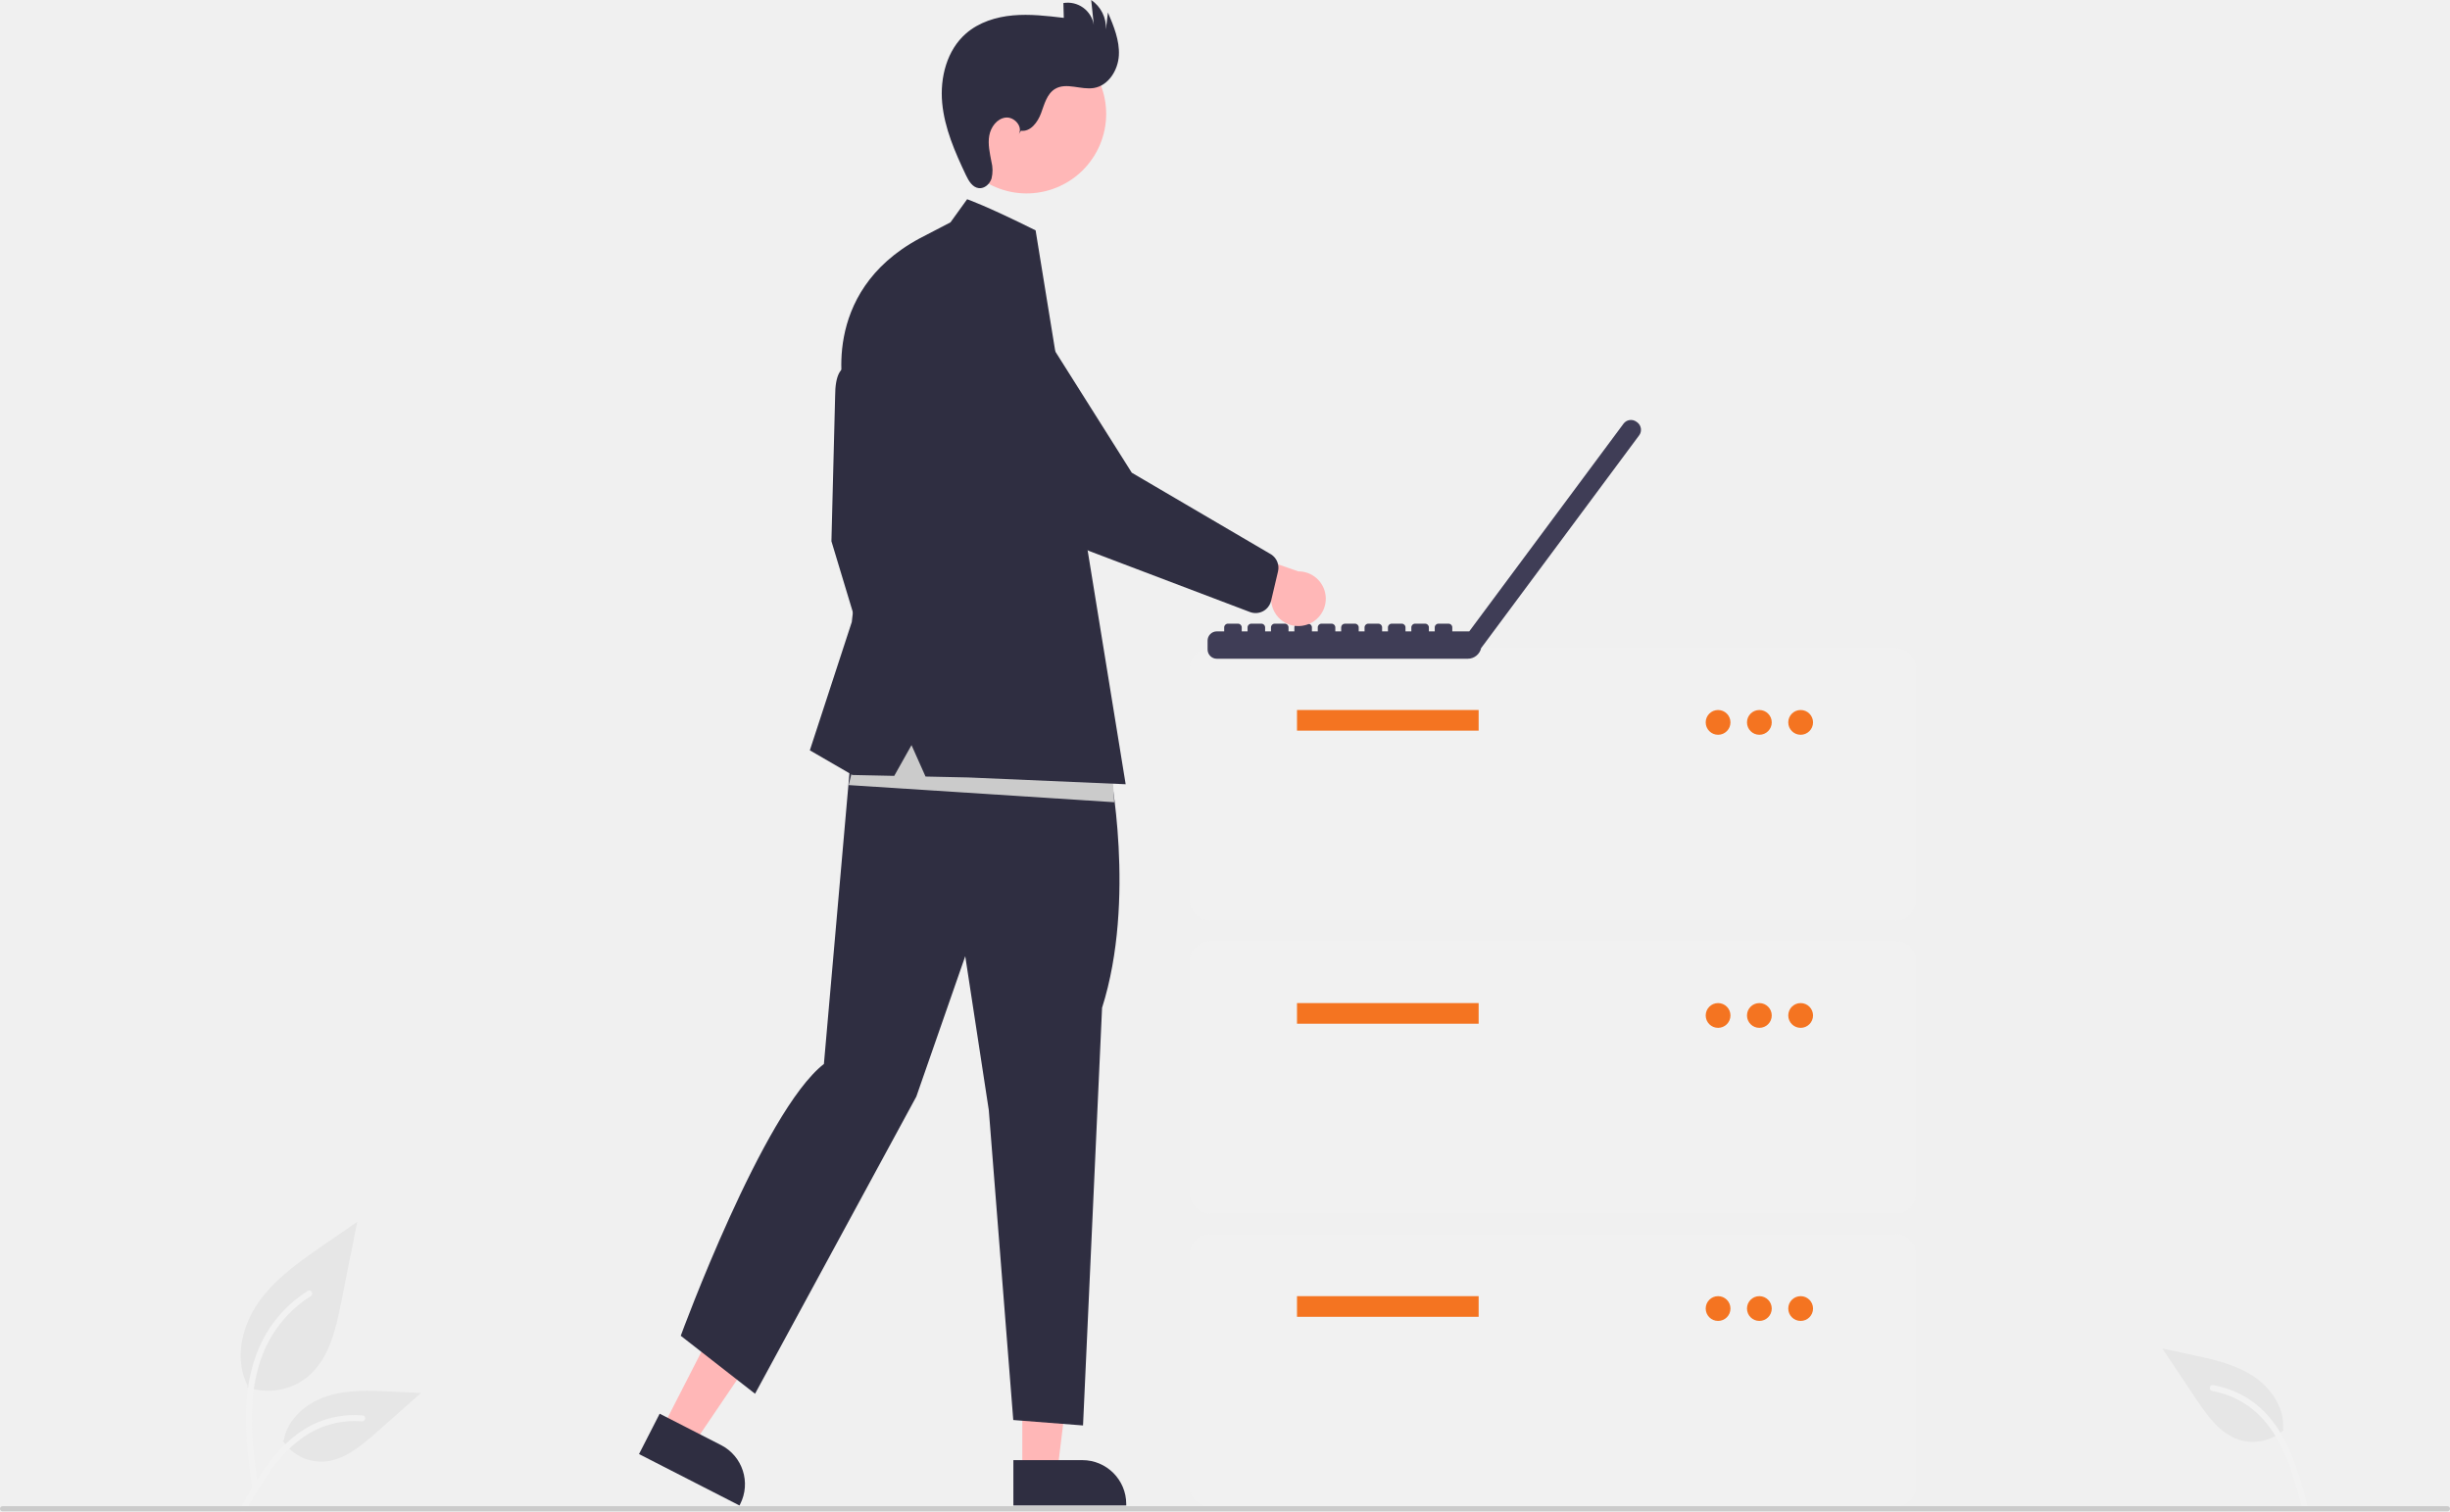
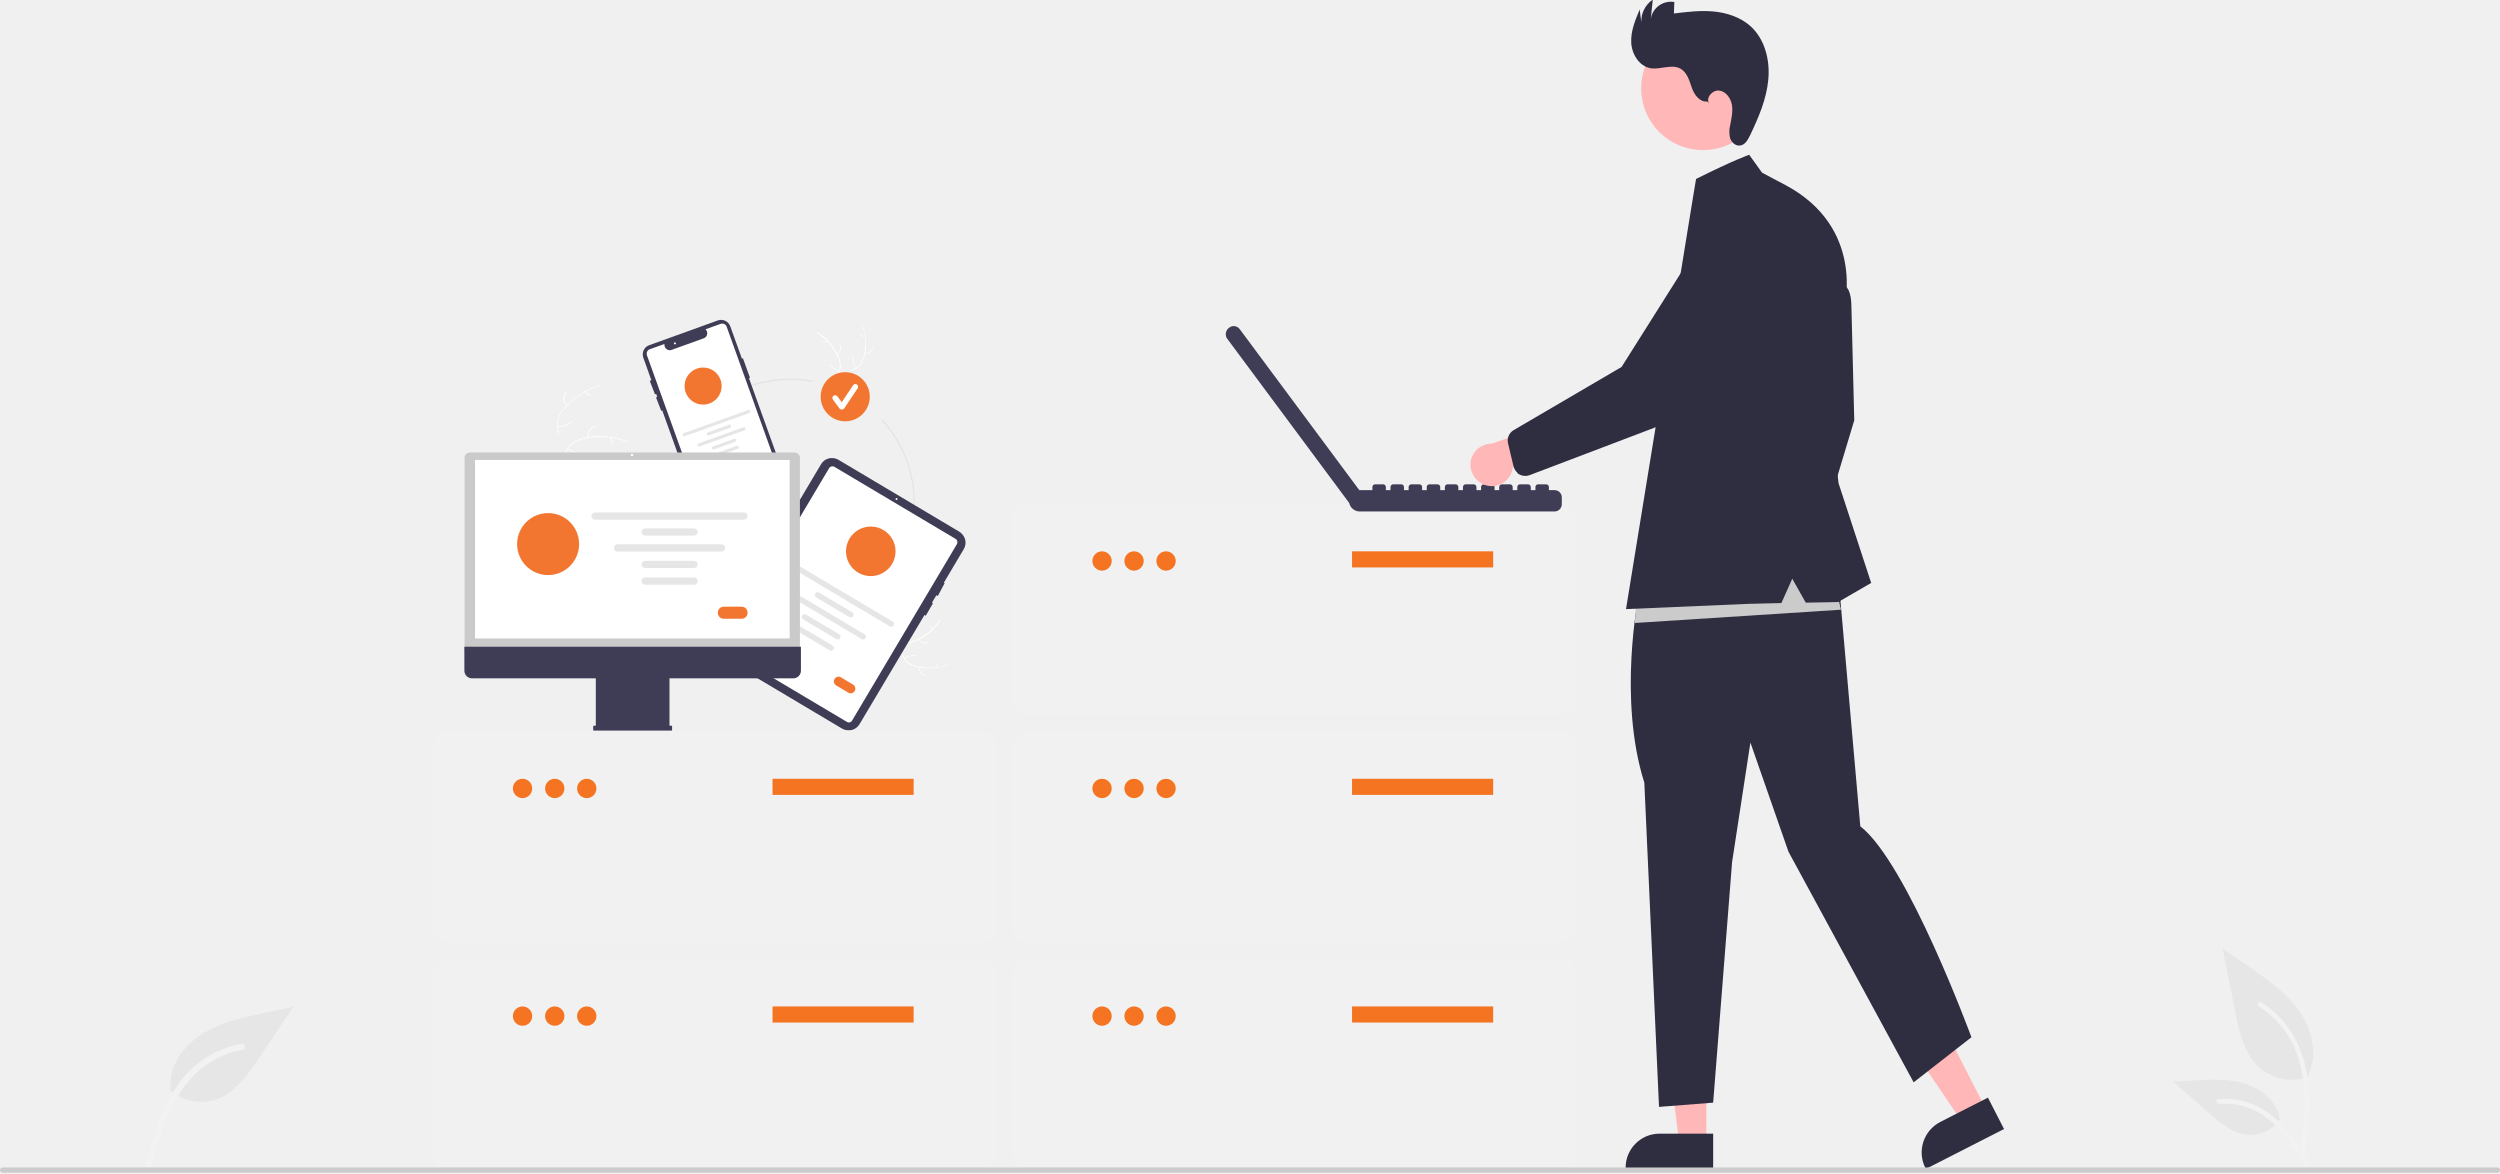
- <svg xmlns="http://www.w3.org/2000/svg" data-name="Layer 1" width="945" height="583.224" viewBox="0 0 945 583.224">
-   <path id="b0cf38c7-358d-48dc-a444-e9782686dfa5-124" data-name="Path 438" d="M222.885,693.524a24.215,24.215,0,0,0,23.383-4.119c8.19-6.874,10.758-18.196,12.847-28.682l6.18-31.017-12.938,8.908c-9.305,6.406-18.818,13.019-25.26,22.298s-9.252,21.947-4.078,31.988" transform="translate(-127.5 -158.3878)" fill="#e6e6e6" />
-   <path id="acbbaa8b-0bc2-4bc9-96d7-93dd88f90f19-125" data-name="Path 439" d="M224.883,733.235c-1.628-11.864-3.304-23.881-2.159-35.872,1.015-10.649,4.264-21.049,10.878-29.579a49.206,49.206,0,0,1,12.625-11.44c1.262-.796,2.424,1.204,1.167,1.997A46.779,46.779,0,0,0,228.89,680.666c-4.029,10.246-4.675,21.416-3.982,32.3.419,6.582,1.311,13.121,2.206,19.653a1.198,1.198,0,0,1-.808,1.423,1.163,1.163,0,0,1-1.423-.808Z" transform="translate(-127.5 -158.3878)" fill="#f2f2f2" />
-   <path id="bed63620-84ae-4c66-a7c8-0d9b30f8c1e7-126" data-name="Path 442" d="M236.604,714.198A17.825,17.825,0,0,0,252.135,722.217c7.864-.373,14.418-5.86,20.317-11.07l17.452-15.409-11.55-.553c-8.306-.398-16.827-.771-24.738,1.793s-15.208,8.726-16.654,16.915" transform="translate(-127.5 -158.3878)" fill="#e6e6e6" />
-   <path id="fc4eb8ca-daad-4589-b224-2c71eec1c546-127" data-name="Path 443" d="M220.28,740.055c7.84-13.871,16.932-29.288,33.181-34.216A37.026,37.026,0,0,1,267.416,704.398c1.482.128,1.112,2.412-.367,2.285a34.398,34.398,0,0,0-22.272,5.892c-6.28,4.275-11.17,10.218-15.308,16.519-2.535,3.861-4.806,7.884-7.076,11.903C221.667,742.281,219.546,741.354,220.28,740.055Z" transform="translate(-127.5 -158.3878)" fill="#f2f2f2" />
-   <path id="ec83fa9a-7bb4-4b90-a90b-e1cec4444963-128" data-name="Path 442" d="M1008.357,710.039a17.825,17.825,0,0,1-17.065,3.783c-7.508-2.371-12.442-9.35-16.813-15.895l-12.934-19.357,11.308,2.417c8.132,1.738,16.465,3.555,23.458,8.056s12.472,12.323,11.778,20.61" transform="translate(-127.5 -158.3878)" fill="#e6e6e6" />
-   <path id="e32935a9-e392-46b4-9a67-68c65f1cc9fa-129" data-name="Path 443" d="M1017.531,739.208c-4.034-15.414-8.885-32.643-23.334-41.559a37.026,37.026,0,0,0-13.124-4.96c-1.465-.255-1.691,2.047-.229,2.302a34.398,34.398,0,0,1,20.026,11.389c4.979,5.738,8.187,12.733,10.578,19.883,1.464,4.38,2.631,8.851,3.799,13.316C1015.62,741.006,1017.908,740.652,1017.531,739.208Z" transform="translate(-127.5 -158.3878)" fill="#f2f2f2" />
-   <path d="M858.659,513.481H594.335a7.971,7.971,0,0,1-7.962-7.962V416.349a7.971,7.971,0,0,1,7.962-7.962H858.659a7.971,7.971,0,0,1,7.962,7.962V505.519A7.971,7.971,0,0,1,858.659,513.481Z" transform="translate(-127.5 -158.3878)" fill="#f1f1f1" />
-   <rect x="500.274" y="273.885" width="70.062" height="7.962" fill="#f47421" />
-   <circle cx="662.69" cy="278.662" r="4.777" fill="#f47421" />
-   <circle cx="678.613" cy="278.662" r="4.777" fill="#f47421" />
-   <circle cx="694.536" cy="278.662" r="4.777" fill="#f47421" />
-   <path d="M858.659,626.535H594.335a7.971,7.971,0,0,1-7.962-7.962V529.404a7.971,7.971,0,0,1,7.962-7.962H858.659a7.971,7.971,0,0,1,7.962,7.962v89.17A7.971,7.971,0,0,1,858.659,626.535Z" transform="translate(-127.5 -158.3878)" fill="#f1f1f1" />
-   <rect x="500.274" y="386.939" width="70.062" height="7.962" fill="#f47421" />
-   <circle cx="662.69" cy="391.716" r="4.777" fill="#f47421" />
-   <circle cx="678.613" cy="391.716" r="4.777" fill="#f47421" />
-   <circle cx="694.536" cy="391.716" r="4.777" fill="#f47421" />
-   <path d="M858.659,739.589H594.335a7.971,7.971,0,0,1-7.962-7.962V642.458a7.971,7.971,0,0,1,7.962-7.962H858.659a7.971,7.971,0,0,1,7.962,7.962v89.17A7.971,7.971,0,0,1,858.659,739.589Z" transform="translate(-127.5 -158.3878)" fill="#f1f1f1" />
-   <rect x="500.274" y="499.993" width="70.062" height="7.962" fill="#f47421" />
-   <circle cx="662.69" cy="504.77" r="4.777" fill="#f47421" />
-   <circle cx="678.613" cy="504.77" r="4.777" fill="#f47421" />
-   <circle cx="694.536" cy="504.77" r="4.777" fill="#f47421" />
-   <path d="M759.012,321.315l-.292-.216-.007-.005a3.576,3.576,0,0,0-5.003.739L694.213,401.938h-6.546v-1.538a1.431,1.431,0,0,0-1.431-1.431h-3.905a1.431,1.431,0,0,0-1.431,1.431v1.538h-2.26v-1.538a1.431,1.431,0,0,0-1.431-1.431h-3.905a1.431,1.431,0,0,0-1.431,1.431v1.538h-2.253v-1.538a1.431,1.431,0,0,0-1.431-1.431h-3.905a1.431,1.431,0,0,0-1.431,1.431v1.538h-2.26v-1.538a1.431,1.431,0,0,0-1.431-1.431H655.259a1.431,1.431,0,0,0-1.431,1.431v1.538h-2.253v-1.538a1.431,1.431,0,0,0-1.431-1.431h-3.905a1.43,1.43,0,0,0-1.431,1.431v1.538H642.549v-1.538a1.431,1.431,0,0,0-1.431-1.431H637.213a1.431,1.431,0,0,0-1.431,1.431v1.538h-2.26v-1.538a1.431,1.431,0,0,0-1.431-1.431h-3.905a1.431,1.431,0,0,0-1.431,1.431v1.538h-2.253v-1.538a1.431,1.431,0,0,0-1.431-1.431h-3.905a1.431,1.431,0,0,0-1.431,1.431v1.538h-2.26v-1.538a1.431,1.431,0,0,0-1.431-1.431h-3.905a1.431,1.431,0,0,0-1.431,1.431v1.538h-2.253v-1.538a1.431,1.431,0,0,0-1.431-1.431h-3.905a1.431,1.431,0,0,0-1.431,1.431v1.538H596.858a3.576,3.576,0,0,0-3.576,3.576V408.926a3.576,3.576,0,0,0,3.576,3.576h96.762a5.329,5.329,0,0,0,5.218-4.247l.037.028L759.745,326.325l.006-.007A3.577,3.577,0,0,0,759.012,321.315Z" transform="translate(-127.5 -158.3878)" fill="#3f3d56" />
-   <polygon points="255.504 550.825 267.523 556.976 296.966 513.544 279.228 504.466 255.504 550.825" fill="#ffb7b7" />
-   <path d="M381.946,703.72l23.67,12.113.001 0a16.946,16.946,0,0,1,7.364,22.804l-.251.49-38.754-19.833Z" transform="translate(-127.5 -158.3878)" fill="#2f2e41" />
-   <polygon points="394.317 567.652 407.819 567.652 414.242 515.575 394.315 515.575 394.317 567.652" fill="#ffb7b7" />
-   <path d="M518.373,721.632l26.589-.001h.001a16.946,16.946,0,0,1,16.945,16.944v.551l-43.534.002Z" transform="translate(-127.5 -158.3878)" fill="#2f2e41" />
-   <path d="M458.663,301.261s-9.041-6.927-9.041,9.993l-1.428,55.913,15.941,52.82,9.279-17.131-3.807-37.117Z" transform="translate(-127.5 -158.3878)" fill="#2f2e41" />
-   <path d="M555.377,454.192s10.484,51.058-2.796,92.96l-7.339,161.107-26.909-2.097-9.436-119.52-9.086-59.41-18.872,54.168L418.733,696.027l-28.657-22.366s31.756-86.649,55.217-104.842l11.766-134.011Z" transform="translate(-127.5 -158.3878)" fill="#2f2e41" />
-   <circle cx="523.48" cy="202.314" r="30.683" transform="translate(-32.63308 406.2144) rotate(-61.33685)" fill="#ffb7b7" />
-   <path d="M521.309,208.822c3.678.479,6.453-3.285,7.739-6.763s2.267-7.529,5.465-9.408c4.369-2.567,9.959.52,14.955-.327,5.642-.957,9.311-6.936,9.598-12.651s-1.987-11.212-4.219-16.482l-.779,6.549a12.987,12.987,0,0,0-5.675-11.352l1.004,9.609A10.199,10.199,0,0,0,537.664,159.558l.158,5.726c-6.517-.775-13.09-1.551-19.626-.961s-13.118,2.658-18.071,6.963c-7.41,6.439-10.116,17.041-9.208,26.815s4.943,18.957,9.149,27.827c1.058,2.232,2.521,4.75,4.975,5.034,2.204.255,4.222-1.587,4.907-3.698a13.404,13.404,0,0,0-.059-6.585c-.62-3.295-1.402-6.662-.819-9.963s2.958-6.564,6.286-6.968,6.733,3.399,5.133,6.345Z" transform="translate(-127.5 -158.3878)" fill="#2f2e41" />
-   <polygon points="429.776 309.458 327.357 302.85 335.066 270.913 428.674 291.838 429.776 309.458" fill="#cbcbcb" />
-   <path d="M494.114,244.158l6.424-8.919s7.18,2.44,26.41,12.012l1.359,8.356L561.685,460.909,501.014,458.292l-16.522-.352-5.407-12.12-6.667,11.863-16.134-.343-16.417-9.517,16.179-49.489,5.234-45.206-8.089-42.589s-10.179-39.108,29.027-60.195Z" transform="translate(-127.5 -158.3878)" fill="#2f2e41" />
-   <path d="M630.863,399.573a10.486,10.486,0,0,1-13.041-9.406L581.827,380.526l14.48-12.857,31.962,11.127a10.543,10.543,0,0,1,2.595,20.777Z" transform="translate(-127.5 -158.3878)" fill="#ffb7b7" />
-   <path d="M614.741,394.13a6.142,6.142,0,0,1-4.987.396l-59.213-22.474a63.227,63.227,0,0,1-34.032-28.684l-24.693-44.049a19.765,19.765,0,1,1,29.491-26.323L564.047,340.737l53.787,31.534a6.155,6.155,0,0,1,2.617,6.546l-2.675,11.334a6.143,6.143,0,0,1-1.866,3.15A6.074,6.074,0,0,1,614.741,394.13Z" transform="translate(-127.5 -158.3878)" fill="#2f2e41" />
-   <path d="M1071.5,741.388h-943a1,1,0,0,1,0-2h943a1,1,0,0,1,0,2Z" transform="translate(-127.5 -158.3878)" fill="#cbcbcb" />
+ <svg xmlns="http://www.w3.org/2000/svg" version="1.1" id="Layer_1" x="0px" y="0px" viewBox="0 0 1242 583.2" style="enable-background:new 0 0 1242 583.2;" xml:space="preserve">
+   <style type="text/css">
+ 	.st0{fill:#F1F1F1;}
+ 	.st1{fill:#E6E6E6;}
+ 	.st2{fill:#F2F2F2;}
+ 	.st3{fill:#F47421;}
+ 	.st4{fill:#3F3D56;}
+ 	.st5{fill:#FFB7B7;}
+ 	.st6{fill:#2F2E41;}
+ 	.st7{fill:#CBCBCB;}
+ 	.st8{fill:#F0F0F0;}
+ 	.st9{fill:#FFFFFF;}
+ 	.st10{fill:#E4E4E4;}
+ 	.st11{fill:#F37630;}
+ 	.st12{fill:#CACACA;}
+ </style>
+   <path class="st0" d="M223,581.2h264.3c4.4,0,8-3.6,8-8v-89.2c0-4.4-3.6-8-8-8H223c-4.4,0-8,3.6-8,8v89.2  C215.1,577.6,218.6,581.2,223,581.2z" />
+   <path id="b0cf38c7-358d-48dc-a444-e9782686dfa5-124" class="st1" d="M1146.6,535.1c-8,2.8-16.8,1.2-23.4-4.1  c-8.2-6.9-10.8-18.2-12.8-28.7l-6.2-31l12.9,8.9c9.3,6.4,18.8,13,25.3,22.3c6.4,9.3,9.3,21.9,4.1,32" />
+   <path id="acbbaa8b-0bc2-4bc9-96d7-93dd88f90f19-125" class="st2" d="M1144.6,574.8c1.6-11.9,3.3-23.9,2.2-35.9  c-1-10.6-4.3-21-10.9-29.6c-3.5-4.5-7.8-8.4-12.6-11.4c-1.3-0.8-2.4,1.2-1.2,2c8.4,5.3,14.9,13.1,18.5,22.3c4,10.2,4.7,21.4,4,32.3  c-0.4,6.6-1.3,13.1-2.2,19.7c-0.1,0.6,0.2,1.2,0.8,1.4C1143.8,575.8,1144.4,575.5,1144.6,574.8L1144.6,574.8z" />
+   <path id="bed63620-84ae-4c66-a7c8-0d9b30f8c1e7-126" class="st1" d="M1132.9,555.8c-3.4,5.2-9.3,8.2-15.5,8  c-7.9-0.4-14.4-5.9-20.3-11.1l-17.5-15.4l11.5-0.6c8.3-0.4,16.8-0.8,24.7,1.8c7.9,2.6,15.2,8.7,16.7,16.9" />
+   <path id="fc4eb8ca-daad-4589-b224-2c71eec1c546-127" class="st2" d="M1149.2,581.7c-7.8-13.9-16.9-29.3-33.2-34.2  c-4.5-1.4-9.3-1.9-14-1.4c-1.5,0.1-1.1,2.4,0.4,2.3c7.9-0.7,15.7,1.4,22.3,5.9c6.3,4.3,11.2,10.2,15.3,16.5  c2.5,3.9,4.8,7.9,7.1,11.9C1147.8,583.9,1150,583,1149.2,581.7z" />
+   <path id="ec83fa9a-7bb4-4b90-a90b-e1cec4444963-128" class="st1" d="M84.3,541.4c6.1,5.5,14.6,7.3,22.4,5  c9.9-3.1,16.4-12.3,22.1-20.9l17-25.4l-14.9,3.2c-10.7,2.3-21.6,4.7-30.8,10.6S83.7,530,84.7,540.8" />
+   <path id="e32935a9-e392-46b4-9a67-68c65f1cc9fa-129" class="st2" d="M72.2,579.7c5.3-20.3,11.7-42.9,30.7-54.6  c5.3-3.3,11.1-5.5,17.2-6.5c1.9-0.3,2.2,2.7,0.3,3c-10.2,1.8-19.5,7.1-26.3,15c-6.5,7.5-10.8,16.7-13.9,26.1  c-1.9,5.8-3.5,11.6-5,17.5C74.8,582.1,71.7,581.6,72.2,579.7z" />
+   <path class="st0" d="M510.8,355.1h264.3c4.4,0,8-3.6,8-8V258c0-4.4-3.6-8-8-8H510.8c-4.4,0-8,3.6-8,8v89.2  C502.9,351.5,506.4,355.1,510.8,355.1z" />
+   <rect x="671.7" y="273.9" class="st3" width="70.1" height="8" />
+   <circle class="st3" cx="579.3" cy="278.7" r="4.8" />
+   <circle class="st3" cx="563.4" cy="278.7" r="4.8" />
+   <circle class="st3" cx="547.5" cy="278.7" r="4.8" />
+   <path class="st0" d="M510.8,468.1h264.3c4.4,0,8-3.6,8-8V371c0-4.4-3.6-8-8-8H510.8c-4.4,0-8,3.6-8,8v89.2  C502.9,464.6,506.4,468.1,510.8,468.1z" />
+   <rect x="671.7" y="386.9" class="st3" width="70.1" height="8" />
+   <circle class="st3" cx="579.3" cy="391.7" r="4.8" />
+   <circle class="st3" cx="563.4" cy="391.7" r="4.8" />
+   <circle class="st3" cx="547.5" cy="391.7" r="4.8" />
+   <path class="st0" d="M510.8,581.2h264.3c4.4,0,8-3.6,8-8v-89.2c0-4.4-3.6-8-8-8H510.8c-4.4,0-8,3.6-8,8v89.2  C502.9,577.6,506.4,581.2,510.8,581.2z" />
+   <rect x="671.7" y="500" class="st3" width="70.1" height="8" />
+   <circle class="st3" cx="579.3" cy="504.8" r="4.8" />
+   <circle class="st3" cx="563.4" cy="504.8" r="4.8" />
+   <circle class="st3" cx="547.5" cy="504.8" r="4.8" />
+   <path class="st4" d="M610.5,162.9l0.3-0.2l0,0c1.6-1.2,3.8-0.8,5,0.7v0l59.5,80.1h6.5V242c0-0.8,0.6-1.4,1.4-1.4h3.9  c0.8,0,1.4,0.6,1.4,1.4v1.5h2.3V242c0-0.8,0.6-1.4,1.4-1.4h3.9c0.8,0,1.4,0.6,1.4,1.4v1.5h2.3V242c0-0.8,0.6-1.4,1.4-1.4h3.9  c0.8,0,1.4,0.6,1.4,1.4v1.5h2.3V242c0-0.8,0.6-1.4,1.4-1.4h3.9c0.8,0,1.4,0.6,1.4,1.4v1.5h2.3V242c0-0.8,0.6-1.4,1.4-1.4h3.9  c0.8,0,1.4,0.6,1.4,1.4c0,0,0,0,0,0v1.5h2.3V242c0-0.8,0.6-1.4,1.4-1.4h3.9c0.8,0,1.4,0.6,1.4,1.4v1.5h2.3V242  c0-0.8,0.6-1.4,1.4-1.4h3.9c0.8,0,1.4,0.6,1.4,1.4v1.5h2.3V242c0-0.8,0.6-1.4,1.4-1.4h3.9c0.8,0,1.4,0.6,1.4,1.4v1.5h2.3V242  c0-0.8,0.6-1.4,1.4-1.4h3.9c0.8,0,1.4,0.6,1.4,1.4v1.5h2.3V242c0-0.8,0.6-1.4,1.4-1.4h3.9c0.8,0,1.4,0.6,1.4,1.4v1.5h2.8  c2,0,3.6,1.6,3.6,3.6c0,0,0,0,0,0v3.4c0,2-1.6,3.6-3.6,3.6c0,0,0,0,0,0h-96.8c-2.5,0-4.7-1.8-5.2-4.2l0,0l-60.9-82l0,0  C608.6,166.3,608.9,164.1,610.5,162.9z" />
+   <polygon class="st5" points="986.5,550.8 974.5,557 945,513.5 962.8,504.5 " />
+   <path class="st6" d="M987.6,545.3l-23.7,12.1l0,0c-8.3,4.3-11.6,14.5-7.4,22.8l0.3,0.5l38.8-19.8L987.6,545.3z" />
+   <polygon class="st5" points="847.7,567.7 834.2,567.7 827.8,515.6 847.7,515.6 " />
+   <path class="st6" d="M851.1,563.2l-26.6,0h0c-9.4,0-16.9,7.6-16.9,16.9v0.6l43.5,0L851.1,563.2z" />
+   <path class="st6" d="M910.8,142.9c0,0,9-6.9,9,10l1.4,55.9l-15.9,52.8l-9.3-17.1l3.8-37.1L910.8,142.9z" />
+   <path class="st6" d="M814.1,295.8c0,0-10.5,51.1,2.8,93l7.3,161.1l26.9-2.1l9.4-119.5l9.1-59.4l18.9,54.2l62.2,114.6l28.7-22.4  c0,0-31.8-86.6-55.2-104.8l-11.8-134L814.1,295.8z" />
+   <ellipse transform="matrix(0.8775 -0.4797 0.4797 0.8775 82.6062 411.1842)" class="st5" cx="846" cy="43.9" rx="30.7" ry="30.7" />
+   <path class="st6" d="M848.2,50.4c-3.7,0.5-6.5-3.3-7.7-6.8s-2.3-7.5-5.5-9.4c-4.4-2.6-10,0.5-15-0.3c-5.6-1-9.3-6.9-9.6-12.7  s2-11.2,4.2-16.5l0.8,6.5c-0.2-4.5,1.9-8.8,5.7-11.4l-1,9.6c0.9-5.6,6.1-9.3,11.7-8.4c0,0,0,0,0,0l-0.2,5.7c6.5-0.8,13.1-1.6,19.6-1  s13.1,2.7,18.1,7c7.4,6.4,10.1,17,9.2,26.8s-4.9,19-9.1,27.8c-1.1,2.2-2.5,4.8-5,5c-2.2,0.3-4.2-1.6-4.9-3.7  c-0.5-2.2-0.5-4.4,0.1-6.6c0.6-3.3,1.4-6.7,0.8-10c-0.6-3.3-3-6.6-6.3-7s-6.7,3.4-5.1,6.3L848.2,50.4z" />
+   <polygon class="st7" points="812.2,309.5 914.6,302.9 906.9,270.9 813.3,291.8 " />
+   <path class="st6" d="M875.4,85.8l-6.4-8.9c0,0-7.2,2.4-26.4,12l-1.4,8.4l-33.4,205.3l60.7-2.6l16.5-0.4l5.4-12.1l6.7,11.9l16.1-0.3  l16.4-9.5l-16.2-49.5l-5.2-45.2l8.1-42.6c0,0,10.2-39.1-29-60.2L875.4,85.8z" />
+   <path class="st5" d="M738.6,241.2c5.6,1.4,11.3-2,12.7-7.6c0.2-0.6,0.3-1.2,0.3-1.8l36-9.6l-14.5-12.9l-32,11.1  c-5.8,0-10.6,4.7-10.6,10.5C730.6,235.8,733.9,240,738.6,241.2L738.6,241.2z" />
+   <path class="st6" d="M754.8,235.7c1.5,0.8,3.3,1,5,0.4l59.2-22.5c14.4-5.1,26.5-15.3,34-28.7l24.7-44c7.3-8.1,6.6-20.6-1.5-27.9  s-20.6-6.6-27.9,1.5c0,0,0,0,0,0.1l-42.7,67.7l-53.8,31.5c-2.2,1.4-3.2,4-2.6,6.5l2.7,11.3c0.3,1.2,0.9,2.3,1.9,3.2  C753.9,235.2,754.3,235.5,754.8,235.7z" />
+   <path class="st7" d="M1.3,582.6h1239.4c0.7,0,1.3-0.6,1.3-1.3s-0.6-1.3-1.3-1.3H1.3c-0.7,0-1.3,0.6-1.3,1.3S0.6,582.6,1.3,582.6z" />
+   <g>
+     <path class="st8" d="M433.3,179.4c1.6-6.5,0.1-14.1-5.1-18.3c-0.1,7.3-2.8,14.3-7.5,19.7c-1.8,2.1-4.1,4.3-4.2,7.1   c-0.1,1.7,0.8,3.4,2,4.7c1.2,1.3,2.7,2.3,4.1,3.2l0.2,0.4C427.5,191.5,431.7,185.9,433.3,179.4z" />
+     <path class="st9" d="M428.2,161.2c2,5.2,2.3,10.8,0.8,16.2c-0.3,1.2-0.8,2.3-1.4,3.3c-0.6,1-1.5,1.7-2.6,2.2c-1,0.5-2,0.9-2.8,1.6   c-0.8,0.8-1.3,1.8-1.3,3c0,1.4,0.4,2.7,0.9,4c0.6,1.4,1.2,2.9,1,4.5c0,0.2,0.3,0.2,0.3,0c0.2-2.7-1.6-5-1.9-7.6   c-0.1-1.2,0.1-2.5,1-3.4c0.8-0.8,1.9-1.2,2.9-1.7c1-0.5,1.9-1.2,2.6-2.1c0.7-1,1.2-2.1,1.5-3.2c0.8-2.6,1.1-5.2,1-7.9   c-0.1-3.1-0.7-6.1-1.8-8.9C428.4,160.9,428.1,161,428.2,161.2L428.2,161.2z" />
+     <path class="st9" d="M429.6,175.7c1.9,0.2,3.7-0.9,4.3-2.8c0.1-0.2-0.2-0.3-0.3-0.1c-0.5,1.7-2.2,2.8-4,2.6   C429.4,175.4,429.4,175.7,429.6,175.7L429.6,175.7z" />
+     <path class="st9" d="M425.6,182.7c-1.2-1.5-1.8-3.4-1.6-5.3c0-0.2-0.3-0.2-0.3,0c-0.2,2,0.5,4,1.7,5.5   C425.5,183.1,425.7,182.9,425.6,182.7z" />
+     <path class="st9" d="M429.7,167.1c-0.7,0.1-1.5-0.3-1.9-0.9c-0.1-0.2-0.3,0-0.2,0.2c0.5,0.7,1.3,1,2.1,1c0.1,0,0.1-0.1,0.2-0.1   C429.9,167.2,429.8,167.1,429.7,167.1L429.7,167.1z" />
+     <path class="st8" d="M406,165.3c0.1,0.1,0.1,0.2,0.2,0.3c0.9,1.3,1.8,2.7,2.5,4.1c0.1,0.1,0.1,0.2,0.2,0.3c1.7,3.5,2.7,7.2,3,11   c0.1,1.5,0.1,3.1,0,4.6c-0.2,2.1-0.5,4.4,0.1,6.3c0.1,0.2,0.1,0.4,0.2,0.6l10.2,3.9c0,0,0.1,0,0.1,0l0.4,0.2c0-0.1,0-0.2,0-0.2   c0,0,0-0.1,0-0.1c0,0,0-0.1,0-0.1c0,0,0,0,0,0c0,0,0-0.1,0-0.1c0.1-0.5,0.1-0.9,0.2-1.4c0,0,0,0,0,0c0.4-3.5,0.4-7,0-10.5   c0-0.1,0-0.2,0-0.3c-0.2-1.6-0.6-3.1-1-4.6c-0.3-0.8-0.6-1.6-0.9-2.4c-0.9-2-2.1-3.9-3.5-5.6c-2.9-3.3-6.9-5.7-11.2-6   C406.3,165.3,406.1,165.3,406,165.3z" />
+     <path class="st9" d="M406,165.5c4.7,2.9,8.3,7.3,10.4,12.4c0.5,1.1,0.8,2.3,0.9,3.4c0.1,1.2-0.2,2.3-0.7,3.3c-0.5,1-1.1,1.9-1.3,3   c-0.2,1.1,0,2.3,0.7,3.2c0.8,1.1,2,1.9,3.2,2.6c1.3,0.8,2.7,1.6,3.5,2.9c0.1,0.2,0.3,0,0.2-0.2c-1.5-2.3-4.3-3-6.1-4.9   c-0.8-0.9-1.4-2.1-1.2-3.3c0.2-1.1,0.8-2.1,1.3-3.1c0.5-1,0.8-2.1,0.8-3.2c0-1.2-0.3-2.4-0.7-3.5c-0.9-2.5-2.3-4.8-3.9-6.9   c-1.9-2.4-4.2-4.4-6.8-6.1C406,165.1,405.8,165.4,406,165.5L406,165.5z" />
+     <path class="st9" d="M415.8,176.2c1.7-1,2.4-3,1.7-4.8c-0.1-0.2-0.3-0.1-0.3,0.1c0.6,1.7-0.1,3.6-1.6,4.5   C415.5,176,415.7,176.3,415.8,176.2z" />
+     <path class="st9" d="M416.9,184.2c-1.9-0.5-3.5-1.7-4.5-3.3c-0.1-0.2-0.3,0-0.2,0.2c1.1,1.7,2.7,2.9,4.7,3.4   C417,184.5,417,184.2,416.9,184.2z" />
+     <path class="st9" d="M410.8,169.2c-0.6,0.5-1.3,0.7-2.1,0.5c-0.2,0-0.2,0.2-0.1,0.3c0.8,0.2,1.7,0,2.3-0.5c0.1,0,0.1-0.1,0-0.2   C411,169.2,410.9,169.2,410.8,169.2L410.8,169.2z" />
+     <path class="st10" d="M392.6,311.9c-34.1,0-61.9-27.8-61.9-61.9s27.8-61.9,61.9-61.9c3.6,0,7.2,0.3,10.8,0.9c0.2,0,0.3,0.2,0.3,0.4   s-0.2,0.3-0.4,0.3c0,0,0,0,0,0c-3.5-0.6-7.1-0.9-10.6-0.9c-33.8,0-61.2,27.5-61.2,61.2s27.5,61.2,61.2,61.2s61.2-27.5,61.2-61.2   c0-15.3-5.7-30-16-41.2c-0.1-0.1-0.1-0.4,0-0.5c0.1-0.1,0.4-0.1,0.5,0c10.4,11.4,16.2,26.3,16.1,41.7   C454.5,284.1,426.7,311.9,392.6,311.9z" />
+     <circle class="st11" cx="419.9" cy="197.1" r="12.2" />
+     <path class="st9" d="M418.2,203.5c-0.4,0-0.8-0.2-1.1-0.5l-3.3-4.5c-0.5-0.6-0.3-1.5,0.3-1.9s1.5-0.3,1.9,0.3l2.2,2.9l5.6-8.4   c0.4-0.6,1.3-0.8,1.9-0.4c0.6,0.4,0.8,1.3,0.4,1.9l-6.7,10C419.1,203.2,418.7,203.5,418.2,203.5   C418.2,203.5,418.2,203.5,418.2,203.5z" />
+     <path class="st4" d="M391,240.4l-18.9-52.5l0.5-0.2l-3.5-9.7l-0.5,0.2l-5.8-16.1c-0.9-2.5-3.7-3.8-6.2-2.9c0,0,0,0,0,0l-34.1,12.3   c-2.5,0.9-3.8,3.7-2.9,6.2c0,0,0,0,0,0l4,11.2l-0.8,0.3l2.6,6.7l0.6-0.2l0.5,1.5l-0.6,0.2l2.6,6.7l0.5-0.2l18.7,52.1   c0.9,2.5,3.7,3.8,6.2,2.9c0,0,0,0,0,0l34.1-12.3C390.6,245.7,391.9,242.9,391,240.4z" />
+     <path class="st9" d="M352.1,257.2c-1,0-1.9-0.6-2.2-1.5l-28.5-79.2c-0.4-1.2,0.2-2.6,1.4-3l7.3-2.6l0,0.3c-0.1,1.5,1.1,2.7,2.6,2.8   c0.3,0,0.7,0,1-0.2l16.1-5.8c0.8-0.4,1.4-1.1,1.5-1.9c0.2-0.8-0.1-1.7-0.6-2.3l-0.2-0.2l7.5-2.7c1.2-0.4,2.6,0.2,3,1.4l27.1,75.5   c1.2,3.2-0.5,6.8-3.7,7.9L352.9,257C352.6,257.1,352.4,257.2,352.1,257.2z" />
+     <circle class="st11" cx="349.3" cy="191.8" r="9.2" />
+     <path class="st1" d="M372.2,205.2l-32,11.5c-0.4,0.2-0.9-0.1-1-0.5c-0.2-0.4,0.1-0.9,0.5-1c0,0,0,0,0,0l32-11.5   c0.4-0.2,0.9,0.1,1,0.5C372.8,204.6,372.6,205.1,372.2,205.2z" />
+     <path class="st1" d="M362.7,212.5l-10.5,3.8c-0.4,0.2-0.9-0.1-1-0.5c-0.2-0.4,0.1-0.9,0.5-1c0,0,0,0,0,0l10.5-3.8   c0.4-0.2,0.9,0.1,1,0.5C363.3,211.9,363.1,212.4,362.7,212.5z" />
+     <path class="st1" d="M365.2,219.5l-10.5,3.8c-0.4,0.2-0.9-0.1-1-0.5c-0.2-0.4,0.1-0.9,0.5-1c0,0,0,0,0,0l10.5-3.8   c0.4-0.2,0.9,0.1,1,0.5C365.8,218.9,365.6,219.3,365.2,219.5L365.2,219.5z" />
+     <path class="st1" d="M366.5,223l-10.5,3.8c-0.4,0.2-0.9-0.1-1-0.5c-0.2-0.4,0.1-0.9,0.5-1c0,0,0,0,0,0l10.5-3.8   c0.4-0.2,0.9,0.1,1,0.5C367.1,222.4,366.9,222.9,366.5,223C366.5,223,366.5,223,366.5,223L366.5,223z" />
+     <path class="st1" d="M369.8,213.8l-22.3,8c-0.4,0.2-0.9-0.1-1-0.5s0.1-0.9,0.5-1c0,0,0,0,0,0l22.3-8c0.4-0.2,0.9,0.1,1,0.5   C370.5,213.2,370.3,213.7,369.8,213.8C369.8,213.8,369.8,213.8,369.8,213.8z" />
+     <path class="st11" d="M365.3,231.7l-3.8,1.4c-0.7,0.3-1.5-0.1-1.8-0.8c-0.3-0.7,0.1-1.5,0.8-1.8l3.8-1.4c0.7-0.3,1.5,0.1,1.8,0.8   C366.4,230.7,366.1,231.4,365.3,231.7z" />
+     <circle class="st9" cx="335.3" cy="170.6" r="0.5" />
+     <path class="st8" d="M274.2,200.5c6-7,15.6-11.4,24.5-9.1c-8,6-13.7,14.6-15.9,24.3c-0.9,3.8-1.4,8-4.5,10.4   c-1.9,1.5-4.5,1.9-6.8,1.6c-2.4-0.3-4.7-1.1-6.9-2l-0.6,0.1C265.4,216.6,268.2,207.5,274.2,200.5z" />
+     <path class="st9" d="M298.7,191.5c-7.4,2-13.9,6.2-18.7,12.1c-1.1,1.3-1.9,2.7-2.5,4.2c-0.6,1.5-0.7,3.1-0.4,4.7   c0.2,1.5,0.6,2.9,0.5,4.4c-0.2,1.6-1,3-2.2,3.9c-1.5,1.2-3.4,1.7-5.2,2.2c-2,0.5-4.2,1-5.8,2.5c-0.2,0.2-0.4-0.1-0.3-0.3   c2.8-2.4,6.9-2.2,10.1-4c1.5-0.8,2.7-2.1,3-3.9c0.2-1.5-0.2-3-0.4-4.5c-0.3-1.5-0.2-3.1,0.2-4.6c0.5-1.5,1.3-3,2.4-4.3   c2.3-2.9,5-5.4,8-7.5c3.5-2.4,7.3-4.2,11.4-5.2C298.9,191.1,298.9,191.5,298.7,191.5L298.7,191.5z" />
+     <path class="st9" d="M281.4,201.6c-1.8-1.9-2-4.9-0.3-7c0.2-0.2,0.5,0,0.3,0.2c-1.5,2-1.4,4.7,0.3,6.5   C281.9,201.6,281.6,201.8,281.4,201.6L281.4,201.6z" />
+     <path class="st9" d="M276.8,211.8c2.6,0.1,5.2-0.8,7.2-2.5c0.2-0.2,0.5,0.1,0.3,0.3c-2.1,1.8-4.8,2.7-7.5,2.6   C276.5,212.2,276.6,211.8,276.8,211.8L276.8,211.8z" />
+     <path class="st9" d="M290.8,194.5c0.5,0.9,1.5,1.4,2.5,1.5c0.3,0,0.2,0.4,0,0.4c-1.1,0-2.2-0.7-2.8-1.6c-0.1-0.1-0.1-0.2,0-0.3   C290.6,194.4,290.7,194.4,290.8,194.5L290.8,194.5z" />
+     <path class="st8" d="M311.9,219.5c-0.2,0-0.3,0-0.5,0c-2.2,0-4.4,0.2-6.5,0.5c-0.2,0-0.3,0.1-0.5,0.1c-5.2,0.9-10.2,2.8-14.7,5.5   c-1.8,1.1-3.5,2.3-5.1,3.7c-2.2,1.9-4.5,4.1-7.1,5.1c-0.3,0.1-0.6,0.2-0.8,0.3l-12.5-8.2c0,0,0-0.1-0.1-0.1l-0.5-0.3   c0.1-0.1,0.2-0.2,0.2-0.2c0,0,0.1-0.1,0.1-0.1c0,0,0.1-0.1,0.1-0.1c0,0,0,0,0,0c0,0,0.1-0.1,0.1-0.1c0.5-0.4,0.9-0.9,1.4-1.3   c0,0,0,0,0,0c3.6-3.2,7.5-6.2,11.7-8.4c0.1-0.1,0.3-0.1,0.4-0.2c1.9-1,3.9-1.9,5.9-2.6c1.1-0.4,2.3-0.7,3.4-1c3-0.7,6-0.9,9.1-0.6   c6.1,0.6,11.9,3.1,15.7,7.7C311.7,219.3,311.8,219.4,311.9,219.5z" />
+     <path class="st9" d="M311.8,219.7c-7.1-2.9-14.8-3.4-22.2-1.6c-1.6,0.4-3.1,1-4.5,1.8c-1.3,0.9-2.4,2.1-3.2,3.5   c-0.7,1.3-1.3,2.7-2.3,3.9c-1.1,1.1-2.6,1.8-4.1,1.8c-1.9,0-3.7-0.7-5.5-1.4c-1.9-0.8-4-1.7-6.1-1.5c-0.3,0-0.3-0.4,0-0.4   c3.7-0.2,6.8,2.4,10.5,2.8c1.7,0.2,3.4-0.1,4.7-1.3c1.1-1.1,1.7-2.5,2.4-3.9c0.7-1.4,1.7-2.6,3-3.5c1.4-0.9,2.9-1.6,4.4-2   c3.6-1,7.2-1.4,10.9-1.2c4.2,0.2,8.3,1.1,12.2,2.7C312.2,219.4,312,219.8,311.8,219.7L311.8,219.7z" />
+     <path class="st9" d="M291.9,217.3c-0.3-2.6,1.4-5.1,4-5.8c0.3-0.1,0.4,0.3,0.1,0.4c-2.4,0.7-4,3-3.7,5.4   C292.4,217.6,292,217.6,291.9,217.3L291.9,217.3z" />
+     <path class="st9" d="M282.2,222.7c2,1.7,4.6,2.5,7.3,2.4c0.3,0,0.3,0.4,0,0.4c-2.7,0.2-5.4-0.7-7.5-2.5   C281.7,222.8,282,222.5,282.2,222.7L282.2,222.7z" />
+     <path class="st9" d="M303.7,217.3c-0.1,1,0.3,2,1.1,2.7c0.2,0.2-0.1,0.5-0.3,0.3c-0.9-0.7-1.4-1.8-1.2-3c0-0.1,0.1-0.2,0.2-0.2   C303.6,217.1,303.7,217.2,303.7,217.3z" />
+     <path class="st8" d="M452.8,335.1c6.5,1.6,14.1,0.1,18.3-5.1c-7.3-0.1-14.3-2.8-19.7-7.5c-2.1-1.8-4.3-4.1-7.1-4.2   c-1.7-0.1-3.4,0.8-4.7,2c-1.3,1.2-2.3,2.7-3.2,4.1l-0.4,0.2C440.8,329.3,446.3,333.5,452.8,335.1z" />
+     <path class="st9" d="M471,330c-5.2,2-10.8,2.3-16.2,0.8c-1.2-0.3-2.3-0.8-3.3-1.4c-1-0.6-1.7-1.5-2.2-2.6c-0.5-1-0.9-2-1.6-2.8   c-0.8-0.8-1.8-1.3-3-1.3c-1.4,0-2.7,0.4-4,0.9c-1.4,0.6-2.9,1.2-4.5,1c-0.2,0-0.2,0.3,0,0.3c2.7,0.2,5-1.6,7.6-1.9   c1.2-0.1,2.5,0.1,3.4,1c0.8,0.8,1.2,1.9,1.7,2.9c0.5,1,1.2,1.9,2.1,2.6c1,0.7,2.1,1.2,3.2,1.5c2.6,0.8,5.2,1.1,7.9,1   c3.1-0.1,6.1-0.7,8.9-1.8C471.4,330.2,471.2,329.9,471,330L471,330z" />
+     <path class="st9" d="M456.6,331.4c-0.2,1.9,0.9,3.7,2.8,4.3c0.2,0.1,0.3-0.2,0.1-0.3c-1.7-0.5-2.8-2.2-2.6-4   C456.9,331.2,456.6,331.2,456.6,331.4L456.6,331.4z" />
+     <path class="st9" d="M449.5,327.4c1.5-1.2,3.4-1.8,5.3-1.6c0.2,0,0.2-0.3,0-0.3c-2-0.2-4,0.5-5.5,1.7   C449.2,327.3,449.4,327.5,449.5,327.4L449.5,327.4z" />
+     <path class="st9" d="M465.1,331.6c-0.1-0.7,0.3-1.5,0.9-1.9c0.2-0.1,0-0.3-0.2-0.2c-0.7,0.5-1,1.3-1,2.1c0,0.1,0.1,0.1,0.1,0.2   C465.1,331.7,465.1,331.6,465.1,331.6L465.1,331.6z" />
+     <path class="st8" d="M466.9,307.8c-0.1,0.1-0.2,0.1-0.3,0.2c-1.3,0.9-2.7,1.8-4.1,2.5c-0.1,0.1-0.2,0.1-0.3,0.2   c-3.5,1.7-7.2,2.7-11,3c-1.5,0.1-3.1,0.1-4.6,0c-2.1-0.2-4.4-0.5-6.3,0.1c-0.2,0.1-0.4,0.1-0.6,0.2l-3.9,10.2c0,0,0,0.1,0,0.1   l-0.2,0.4c0.1,0,0.2,0,0.2,0c0,0,0.1,0,0.1,0c0,0,0.1,0,0.1,0c0,0,0,0,0,0c0,0,0.1,0,0.1,0c0.5,0.1,0.9,0.1,1.4,0.2c0,0,0,0,0,0   c3.5,0.4,7,0.4,10.5,0c0.1,0,0.2,0,0.3,0c1.6-0.2,3.1-0.6,4.6-1c0.8-0.3,1.6-0.6,2.4-0.9c2-0.9,3.9-2.1,5.6-3.5   c3.3-2.9,5.7-6.9,6-11.2C466.9,308.1,466.9,308,466.9,307.8z" />
+     <path class="st9" d="M466.8,307.8c-2.9,4.7-7.3,8.3-12.4,10.4c-1.1,0.5-2.3,0.8-3.4,0.9c-1.2,0.1-2.3-0.2-3.3-0.7   c-1-0.5-1.9-1.1-3-1.3c-1.1-0.2-2.3,0-3.2,0.7c-1.1,0.8-1.9,2-2.6,3.2c-0.8,1.3-1.6,2.7-2.9,3.5c-0.2,0.1,0,0.3,0.2,0.2   c2.3-1.5,3-4.3,4.9-6.1c0.9-0.8,2.1-1.4,3.3-1.2c1.1,0.2,2.1,0.8,3.1,1.3c1,0.5,2.1,0.8,3.2,0.8c1.2,0,2.4-0.3,3.5-0.7   c2.5-0.9,4.8-2.3,6.9-3.9c2.4-1.9,4.4-4.2,6.1-6.8C467.2,307.8,466.9,307.7,466.8,307.8L466.8,307.8z" />
+     <path class="st9" d="M456.1,317.6c1,1.7,3,2.4,4.8,1.7c0.2-0.1,0.1-0.3-0.1-0.3c-1.7,0.6-3.6-0.1-4.5-1.6   C456.2,317.3,456,317.5,456.1,317.6z" />
+     <path class="st9" d="M448.1,318.7c0.5-1.9,1.7-3.5,3.3-4.5c0.2-0.1,0-0.3-0.2-0.2c-1.7,1.1-2.9,2.7-3.4,4.7   C447.7,318.8,448,318.9,448.1,318.7L448.1,318.7z" />
+     <path class="st9" d="M463,312.6c-0.5-0.6-0.7-1.3-0.5-2.1c0-0.2-0.2-0.2-0.3-0.1c-0.2,0.8,0,1.7,0.5,2.3c0,0.1,0.1,0.1,0.2,0   C463.1,312.8,463.1,312.7,463,312.6L463,312.6z" />
+     <path class="st4" d="M478.8,272.8l-9.9,16.7l0.4,0.2l-3.4,6.4l-0.7-0.4l-2.2,3.7l0.5,0.3l-3.6,6.2l-0.6-0.4l-32.3,54.3   c-1.8,3-5.6,3.9-8.6,2.2l-60-35.7c-3-1.8-3.9-5.6-2.2-8.6l51.7-87.1c1.8-3,5.6-3.9,8.6-2.2l60,35.7   C479.6,266,480.6,269.8,478.8,272.8z" />
+     <path class="st9" d="M420.7,358.6l-60.2-35.8c-0.9-0.5-1.2-1.7-0.7-2.6l52.1-87.6c0.5-0.9,1.7-1.2,2.6-0.7l60.2,35.8   c0.9,0.5,1.2,1.7,0.7,2.6L423.3,358C422.8,358.9,421.6,359.2,420.7,358.6z" />
+     <circle class="st9" cx="445.4" cy="247.9" r="0.5" />
+     <path class="st1" d="M442.1,311.2l-50.3-29.9c-0.7-0.4-0.9-1.2-0.5-1.9s1.2-0.9,1.9-0.5c0,0,0,0,0,0l50.3,29.9   c0.7,0.4,0.9,1.2,0.5,1.9C443.6,311.4,442.8,311.6,442.1,311.2C442.1,311.2,442.1,311.2,442.1,311.2z" />
+     <path class="st1" d="M422,306.6l-16.5-9.8c-0.7-0.4-0.9-1.2-0.5-1.9c0.4-0.7,1.2-0.9,1.9-0.5c0,0,0,0,0,0l16.5,9.8   c0.7,0.4,0.9,1.2,0.5,1.9C423.6,306.7,422.7,306.9,422,306.6z" />
+     <path class="st1" d="M415.5,317.5l-16.5-9.8c-0.7-0.4-0.9-1.2-0.5-1.9c0.4-0.7,1.2-0.9,1.9-0.5l16.5,9.8c0.7,0.4,0.9,1.2,0.5,1.9   S416.2,317.9,415.5,317.5C415.5,317.5,415.5,317.5,415.5,317.5z" />
+     <path class="st1" d="M412.2,323.1l-16.5-9.8c-0.7-0.4-0.9-1.2-0.5-1.9c0.4-0.7,1.2-0.9,1.9-0.5l0,0l16.5,9.8   c0.7,0.4,0.9,1.2,0.5,1.9S412.9,323.5,412.2,323.1C412.2,323.1,412.2,323.1,412.2,323.1L412.2,323.1z" />
+     <path class="st1" d="M428.1,317.5L393,296.6c-0.7-0.4-0.9-1.2-0.5-1.9c0.4-0.7,1.2-0.9,1.9-0.5l35.1,20.9c0.7,0.4,0.9,1.2,0.5,1.9   C429.6,317.6,428.8,317.9,428.1,317.5C428.1,317.5,428.1,317.5,428.1,317.5z" />
+     <path class="st11" d="M421.4,344.1l-6-3.6c-1.1-0.7-1.5-2.1-0.8-3.2c0.7-1.1,2.1-1.5,3.2-0.8l6,3.6c1.1,0.7,1.5,2.1,0.8,3.2   C424,344.4,422.6,344.8,421.4,344.1L421.4,344.1z" />
+     <circle class="st11" cx="432.6" cy="273.9" r="12.3" />
+     <path class="st12" d="M230.8,323.9h166.6v-96.4c0-1.5-1.2-2.7-2.7-2.7H233.5c-1.5,0-2.7,1.2-2.7,2.7V323.9z" />
+     <rect x="236" y="228.5" class="st9" width="156.3" height="88.7" />
+     <path class="st4" d="M230.7,321.3v11.9c0,2.1,1.7,3.8,3.8,3.8c0,0,0,0,0,0h61.5v23.5h-0.8c-0.3,0-0.5,0.2-0.5,0.5c0,0,0,0,0,0v1.6   c0,0.3,0.2,0.5,0.5,0.5c0,0,0,0,0,0h38.2c0.3,0,0.5-0.2,0.5-0.5c0,0,0,0,0,0v-1.6c0-0.3-0.2-0.5-0.5-0.5c0,0,0,0,0,0h-0.8v-23.5   h61.5c2.1,0,3.8-1.7,3.8-3.8v0v-11.9L230.7,321.3z" />
+     <path class="st1" d="M369.6,258.2h-74c-1,0-1.8-0.8-1.8-1.8c0-1,0.8-1.8,1.8-1.8h74c1,0,1.8,0.8,1.8,1.8   C371.4,257.4,370.6,258.2,369.6,258.2z" />
+     <path class="st1" d="M344.8,266.1h-24.3c-1,0-1.8-0.8-1.8-1.8c0-1,0.8-1.8,1.8-1.8h24.3c1,0,1.8,0.8,1.8,1.8   C346.6,265.3,345.8,266.1,344.8,266.1z" />
+     <path class="st1" d="M344.8,282.2h-24.3c-1,0-1.8-0.8-1.8-1.8c0-1,0.8-1.8,1.8-1.8h24.3c1,0,1.8,0.8,1.8,1.8   C346.6,281.4,345.8,282.2,344.8,282.2z" />
+     <path class="st1" d="M344.8,290.5h-24.3c-1,0-1.8-0.8-1.8-1.8c0-1,0.8-1.8,1.8-1.8c0,0,0,0,0,0h24.3c1,0,1.8,0.8,1.8,1.8   C346.6,289.7,345.8,290.5,344.8,290.5C344.8,290.5,344.8,290.5,344.8,290.5z" />
+     <path class="st1" d="M358.5,274h-51.7c-1,0-1.8-0.8-1.8-1.8c0-1,0.8-1.8,1.8-1.8h51.7c1,0,1.8,0.8,1.8,1.8   C360.2,273.3,359.4,274,358.5,274z" />
+     <path class="st11" d="M368.4,307.4h-8.8c-1.7,0-3-1.3-3-3s1.3-3,3-3l0,0h8.8c1.7,0,3,1.3,3,3S370.1,307.4,368.4,307.4z" />
+     <circle class="st11" cx="272.3" cy="270.3" r="15.4" />
+     <circle class="st9" cx="314" cy="226" r="0.6" />
+   </g>
+   <path class="st0" d="M223,468.1h264.3c4.4,0,8-3.6,8-8V371c0-4.4-3.6-8-8-8H223c-4.4,0-8,3.6-8,8v89.2  C215.1,464.6,218.6,468.1,223,468.1z" />
+   <rect x="383.8" y="386.9" class="st3" width="70.1" height="8" />
+   <circle class="st3" cx="291.5" cy="391.7" r="4.8" />
+   <circle class="st3" cx="275.6" cy="391.7" r="4.8" />
+   <circle class="st3" cx="259.6" cy="391.7" r="4.8" />
+   <rect x="383.8" y="500" class="st3" width="70.1" height="8" />
+   <circle class="st3" cx="291.5" cy="504.8" r="4.8" />
+   <circle class="st3" cx="275.6" cy="504.8" r="4.8" />
+   <circle class="st3" cx="259.6" cy="504.8" r="4.8" />
</svg>
